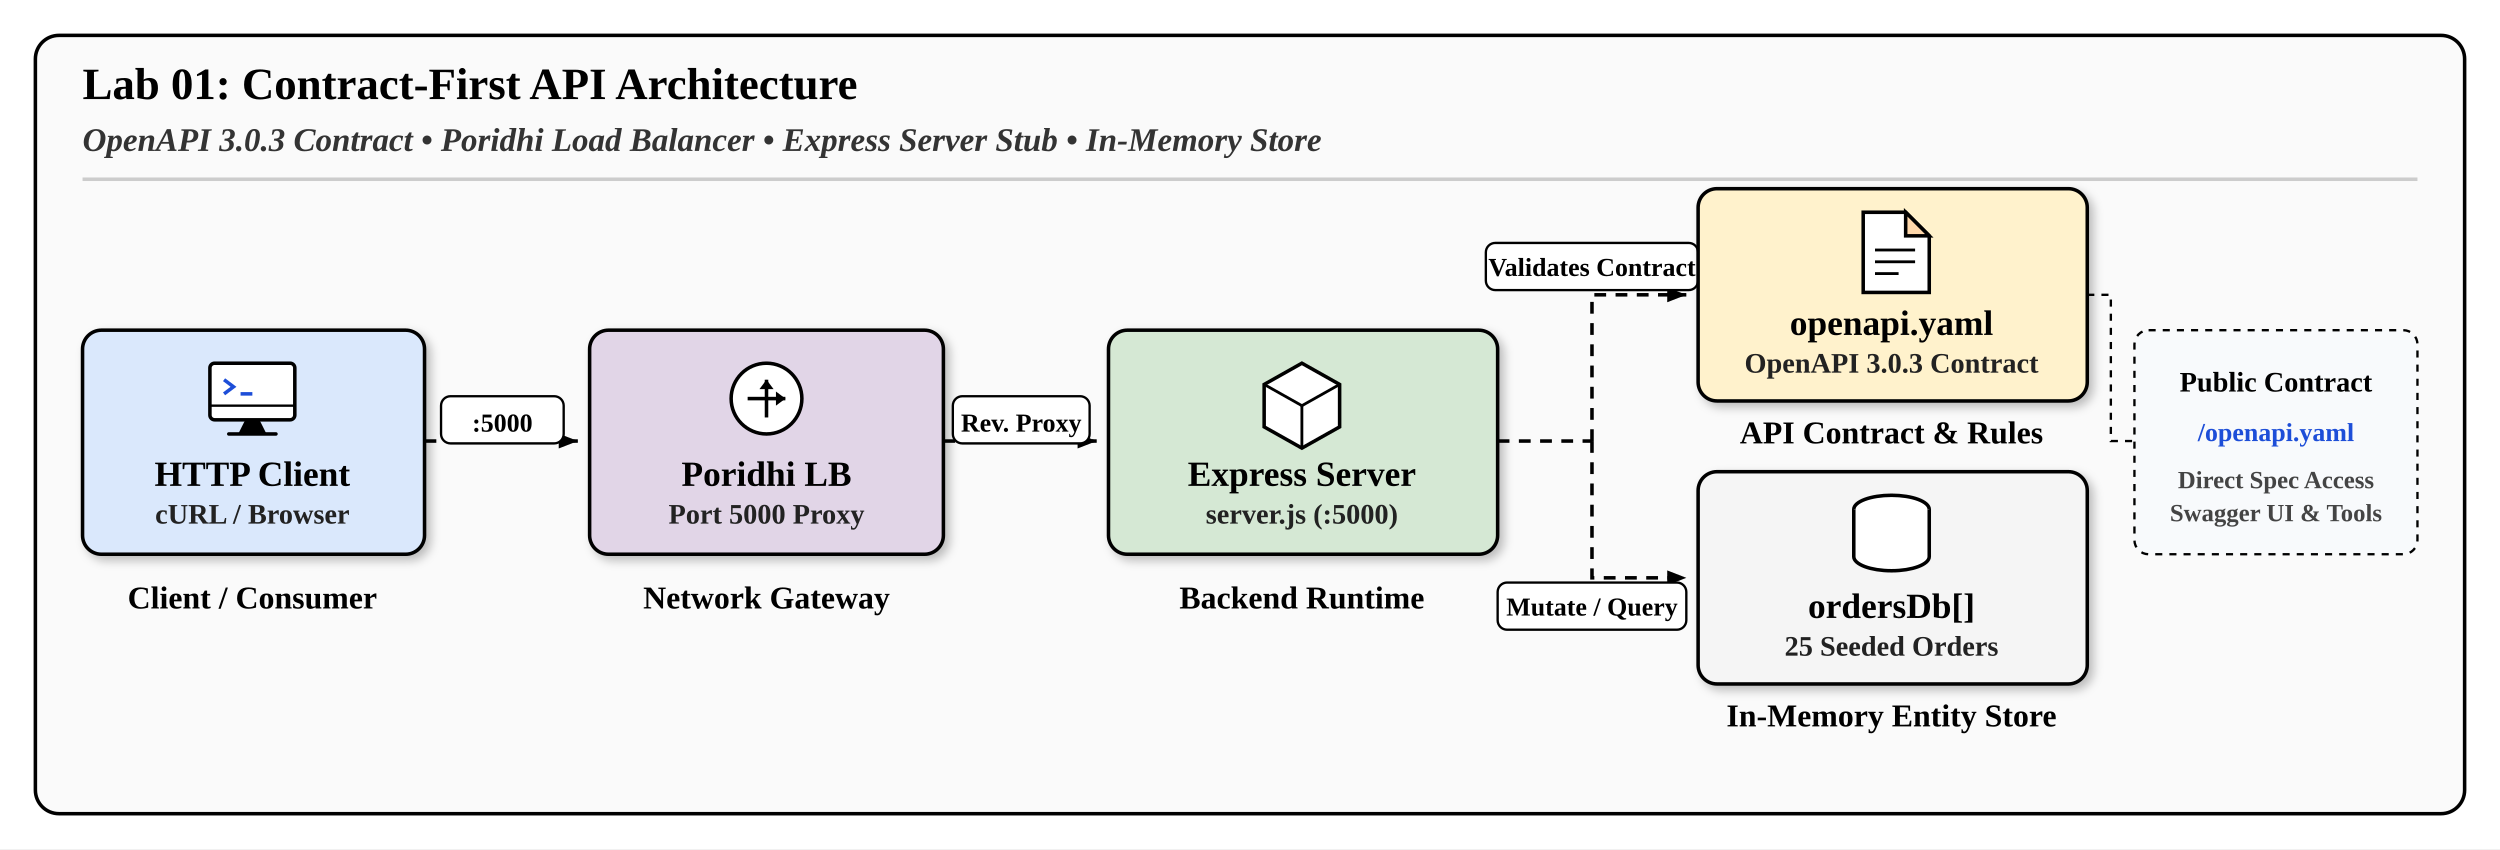
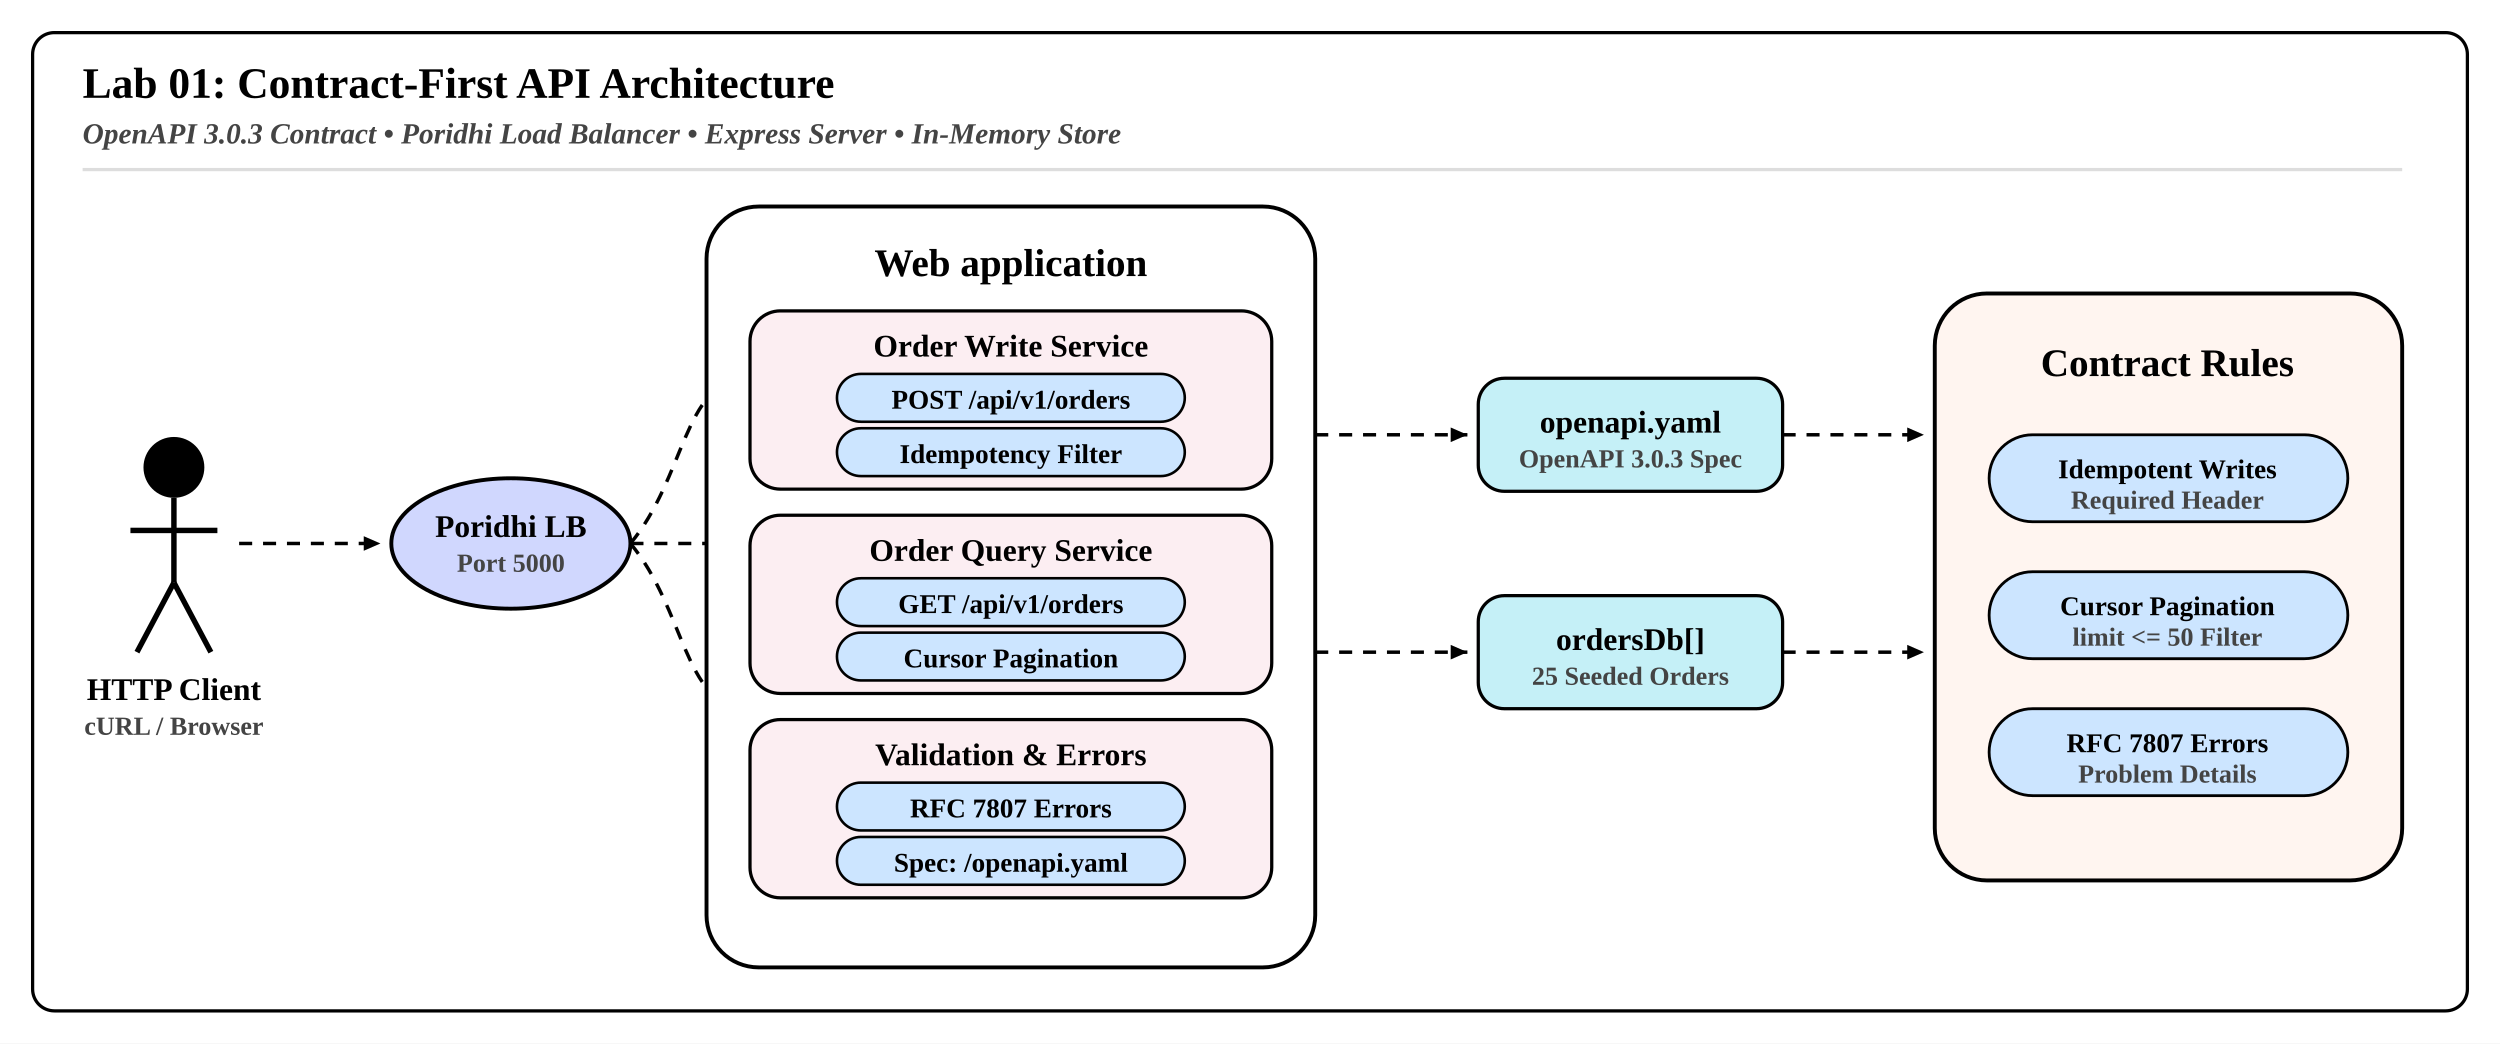
- <svg xmlns="http://www.w3.org/2000/svg" viewBox="0 0 1060 360" width="1060" height="360">
+ <svg xmlns="http://www.w3.org/2000/svg" viewBox="0 0 1150 480" width="1150" height="480">
  <defs>
-     <filter id="dropShadow" x="-12%" y="-12%" width="135%" height="145%">
-       <feDropShadow dx="2" dy="2" stdDeviation="2" flood-color="#000000" flood-opacity="0.25" />
-     </filter>
-     <marker id="arrow" viewBox="0 0 10 10" refX="9" refY="5" markerWidth="6" markerHeight="6" orient="auto-start-reverse">
-       <path d="M 0 1.5 L 9 5 L 0 8.5 z" fill="#000000" />
+     <marker id="arrow" viewBox="0 0 10 10" refX="8" refY="5" markerWidth="6" markerHeight="6" orient="auto-start-reverse">
+       <path d="M 0 1.5 L 8 5 L 0 8.5 z" fill="#000000" />
    </marker>
    <style>
      text {
        font-family: "Times New Roman", Times, "Liberation Serif", serif;
        font-weight: bold;
        fill: #000000;
      }
-       .banner-title {
-         font-size: 19px;
-         font-weight: bold;
-         fill: #000000;
+       .banner-title { font-size: 20px; font-weight: bold; }
+       .banner-sub { font-size: 13.5px; fill: #444444; font-style: italic; }
+       .group-title { font-size: 18px; text-anchor: middle; }
+       .card-title { font-size: 14.5px; text-anchor: middle; }
+       .pill-text { font-size: 12.5px; text-anchor: middle; }
+       .box-title { font-size: 14.5px; text-anchor: middle; }
+       .box-sub { font-size: 12px; text-anchor: middle; fill: #444444; }
+       .flow-arrow {
+         stroke: #000000;
+         stroke-width: 1.6;
+         stroke-dasharray: 6 5;
+         fill: none;
+         animation: flowAnimation 1s linear infinite;
      }
-       .banner-sub {
-         font-size: 14px;
-         font-weight: bold;
-         fill: #333333;
-         font-style: italic;
-       }
-       .card-title {
-         font-size: 15px;
-         font-weight: bold;
-         fill: #000000;
-         text-anchor: middle;
-       }
-       .card-detail {
-         font-size: 12px;
-         font-weight: bold;
-         fill: #222222;
-         text-anchor: middle;
-       }
-       .card-sub {
-         font-size: 13.5px;
-         font-weight: bold;
-         fill: #000000;
-         text-anchor: middle;
-       }
-       .badge-text {
-         font-size: 11px;
-         font-weight: bold;
-         fill: #000000;
-         text-anchor: middle;
-       }
-       .callout-title {
-         font-size: 12px;
-         font-weight: bold;
-         fill: #000000;
-         text-anchor: middle;
-       }
-       .callout-body {
-         font-size: 11px;
-         font-weight: bold;
-         fill: #1d4ed8;
-         text-anchor: middle;
-       }
-       .callout-sub {
-         font-size: 10.5px;
-         font-weight: bold;
-         fill: #444444;
-         text-anchor: middle;
+       @keyframes flowAnimation {
+         from { stroke-dashoffset: 22; }
+         to { stroke-dashoffset: 0; }
      }
    </style>
  </defs>
  <rect width="100%" height="100%" fill="#ffffff" />
-   <rect x="15" y="15" width="1030" height="330" rx="10" fill="#fafafa" stroke="#000000" stroke-width="1.5" />
-   <g transform="translate(35, 42)">
-     <text x="0" y="0" class="banner-title">Lab 01: Contract-First API Architecture</text>
-     <text x="0" y="22" class="banner-sub">OpenAPI 3.0.3 Contract • Poridhi Load Balancer • Express Server Stub • In-Memory Store</text>
+   <rect x="15" y="15" width="1120" height="450" rx="10" fill="#ffffff" stroke="#000000" stroke-width="1.5" />
+   <text x="38" y="45" class="banner-title">Lab 01: Contract-First API Architecture</text>
+   <text x="38" y="66" class="banner-sub">OpenAPI 3.0.3 Contract • Poridhi Load Balancer • Express Server • In-Memory Store</text>
+   <line x1="38" y1="78" x2="1105" y2="78" stroke="#dddddd" stroke-width="1.5" />
+   <g id="client" transform="translate(55, 230)">
+     <circle cx="25" cy="-15" r="14" fill="#000000" />
+     <line x1="25" y1="-1" x2="25" y2="38" stroke="#000000" stroke-width="2.5" />
+     <line x1="5" y1="14" x2="45" y2="14" stroke="#000000" stroke-width="2.5" />
+     <line x1="25" y1="38" x2="8" y2="70" stroke="#000000" stroke-width="2.5" />
+     <line x1="25" y1="38" x2="42" y2="70" stroke="#000000" stroke-width="2.5" />
+     <text x="25" y="92" class="box-title">HTTP Client</text>
+     <text x="25" y="108" class="box-sub">cURL / Browser</text>
  </g>
-   <line x1="35" y1="76" x2="1025" y2="76" stroke="#cccccc" stroke-width="1.5" />
-   <g transform="translate(35, 140)">
-     <rect x="0" y="0" width="145" height="95" rx="8" fill="#dae8fc" stroke="#000000" stroke-width="1.5" filter="url(#dropShadow)" />
-     <g transform="translate(54, 12)">
-       <rect x="0" y="2" width="36" height="24" rx="2" fill="#ffffff" stroke="#000000" stroke-width="1.5" />
-       <line x1="0" y1="20" x2="36" y2="20" stroke="#000000" stroke-width="1" />
-       <polygon points="15,26 21,26 24,32 12,32" fill="#000000" />
-       <line x1="8" y1="32" x2="28" y2="32" stroke="#000000" stroke-width="1.5" stroke-linecap="round" />
-       <polyline points="6,9 10,12 6,15" fill="none" stroke="#1d4ed8" stroke-width="1.5" />
-       <line x1="13" y1="15" x2="18" y2="15" stroke="#1d4ed8" stroke-width="1.5" />
+   <path d="M 110 250 L 175 250" class="flow-arrow" marker-end="url(#arrow)">
+     <animate attributeName="stroke-dashoffset" from="22" to="0" dur="1s" repeatCount="indefinite" />
+   </path>
+   <g id="lb" transform="translate(180, 210)">
+     <ellipse cx="55" cy="40" rx="55" ry="30" fill="#d0d7fe" stroke="#000000" stroke-width="1.8" />
+     <text x="55" y="37" class="box-title">Poridhi LB</text>
+     <text x="55" y="53" class="box-sub">Port 5000</text>
+   </g>
+   <path d="M 290 250 C 315 220, 315 175, 342 175" class="flow-arrow" marker-end="url(#arrow)">
+     <animate attributeName="stroke-dashoffset" from="22" to="0" dur="1s" repeatCount="indefinite" />
+   </path>
+   <path d="M 290 250 L 342 250" class="flow-arrow" marker-end="url(#arrow)">
+     <animate attributeName="stroke-dashoffset" from="22" to="0" dur="1s" repeatCount="indefinite" />
+   </path>
+   <path d="M 290 250 C 315 280, 315 325, 342 325" class="flow-arrow" marker-end="url(#arrow)">
+     <animate attributeName="stroke-dashoffset" from="22" to="0" dur="1s" repeatCount="indefinite" />
+   </path>
+   <g id="web-app" transform="translate(325, 95)">
+     <rect x="0" y="0" width="280" height="350" rx="24" fill="#ffffff" stroke="#000000" stroke-width="1.8" />
+     <text x="140" y="32" class="group-title">Web application</text>
+     <g transform="translate(20, 48)">
+       <rect x="0" y="0" width="240" height="82" rx="14" fill="#fceef2" stroke="#000000" stroke-width="1.5" />
+       <text x="120" y="21" class="card-title">Order Write Service</text>
+       <rect x="40" y="29" width="160" height="22" rx="11" fill="#cce5ff" stroke="#000000" stroke-width="1.2" />
+       <text x="120" y="45" class="pill-text">POST /api/v1/orders</text>
+       <rect x="40" y="54" width="160" height="22" rx="11" fill="#cce5ff" stroke="#000000" stroke-width="1.2" />
+       <text x="120" y="70" class="pill-text">Idempotency Filter</text>
    </g>
-     <text x="72" y="66" class="card-title">HTTP Client</text>
-     <text x="72" y="82" class="card-detail">cURL / Browser</text>
-     <text x="72" y="118" class="card-sub">Client / Consumer</text>
+     <g transform="translate(20, 142)">
+       <rect x="0" y="0" width="240" height="82" rx="14" fill="#fceef2" stroke="#000000" stroke-width="1.5" />
+       <text x="120" y="21" class="card-title">Order Query Service</text>
+       <rect x="40" y="29" width="160" height="22" rx="11" fill="#cce5ff" stroke="#000000" stroke-width="1.2" />
+       <text x="120" y="45" class="pill-text">GET /api/v1/orders</text>
+       <rect x="40" y="54" width="160" height="22" rx="11" fill="#cce5ff" stroke="#000000" stroke-width="1.2" />
+       <text x="120" y="70" class="pill-text">Cursor Pagination</text>
+     </g>
+     <g transform="translate(20, 236)">
+       <rect x="0" y="0" width="240" height="82" rx="14" fill="#fceef2" stroke="#000000" stroke-width="1.5" />
+       <text x="120" y="21" class="card-title">Validation &amp; Errors</text>
+       <rect x="40" y="29" width="160" height="22" rx="11" fill="#cce5ff" stroke="#000000" stroke-width="1.2" />
+       <text x="120" y="45" class="pill-text">RFC 7807 Errors</text>
+       <rect x="40" y="54" width="160" height="22" rx="11" fill="#cce5ff" stroke="#000000" stroke-width="1.2" />
+       <text x="120" y="70" class="pill-text">Spec: /openapi.yaml</text>
+     </g>
  </g>
-   <path d="M 180 187 L 245 187" fill="none" stroke="#000000" stroke-width="1.5" stroke-dasharray="5,4" marker-end="url(#arrow)" />
-   <rect x="187" y="168" width="52" height="20" rx="4" fill="#ffffff" stroke="#000000" stroke-width="1" />
-   <text x="213" y="183" class="badge-text">:5000</text>
-   <g transform="translate(250, 140)">
-     <rect x="0" y="0" width="150" height="95" rx="8" fill="#e1d5e7" stroke="#000000" stroke-width="1.5" filter="url(#dropShadow)" />
-     <g transform="translate(55, 12)">
-       <circle cx="20" cy="17" r="15" fill="#ffffff" stroke="#000000" stroke-width="1.5" />
-       <line x1="12" y1="17" x2="28" y2="17" stroke="#000000" stroke-width="1.5" />
-       <polygon points="28,17 24,14 24,20" fill="#000000" />
-       <line x1="20" y1="9" x2="20" y2="25" stroke="#000000" stroke-width="1.5" />
-       <polygon points="20,9 17,13 23,13" fill="#000000" />
-     </g>
-     <text x="75" y="66" class="card-title">Poridhi LB</text>
-     <text x="75" y="82" class="card-detail">Port 5000 Proxy</text>
-     <text x="75" y="118" class="card-sub">Network Gateway</text>
+   <path d="M 605 200 L 675 200" class="flow-arrow" marker-end="url(#arrow)">
+     <animate attributeName="stroke-dashoffset" from="22" to="0" dur="1s" repeatCount="indefinite" />
+   </path>
+   <path d="M 605 300 L 675 300" class="flow-arrow" marker-end="url(#arrow)">
+     <animate attributeName="stroke-dashoffset" from="22" to="0" dur="1s" repeatCount="indefinite" />
+   </path>
+   <g id="openapi-box" transform="translate(680, 174)">
+     <rect x="0" y="0" width="140" height="52" rx="12" fill="#c5f0f7" stroke="#000000" stroke-width="1.5" />
+     <text x="70" y="25" class="box-title">openapi.yaml</text>
+     <text x="70" y="41" class="box-sub">OpenAPI 3.0.3 Spec</text>
  </g>
-   <path d="M 400 187 L 465 187" fill="none" stroke="#000000" stroke-width="1.5" stroke-dasharray="5,4" marker-end="url(#arrow)" />
-   <rect x="404" y="168" width="58" height="20" rx="4" fill="#ffffff" stroke="#000000" stroke-width="1" />
-   <text x="433" y="183" class="badge-text">Rev. Proxy</text>
-   <g transform="translate(470, 140)">
-     <rect x="0" y="0" width="165" height="95" rx="8" fill="#d5e8d4" stroke="#000000" stroke-width="1.5" filter="url(#dropShadow)" />
-     <g transform="translate(62, 12)">
-       <polygon points="20,2 36,11 36,29 20,38 4,29 4,11" fill="#ffffff" stroke="#000000" stroke-width="1.5" />
-       <line x1="20" y1="20" x2="20" y2="38" stroke="#000000" stroke-width="1.2" />
-       <line x1="20" y1="20" x2="36" y2="11" stroke="#000000" stroke-width="1.2" />
-       <line x1="20" y1="20" x2="4" y2="11" stroke="#000000" stroke-width="1.2" />
-     </g>
-     <text x="82" y="66" class="card-title">Express Server</text>
-     <text x="82" y="82" class="card-detail">server.js (:5000)</text>
-     <text x="82" y="118" class="card-sub">Backend Runtime</text>
+   <g id="orders-db" transform="translate(680, 274)">
+     <rect x="0" y="0" width="140" height="52" rx="12" fill="#c5f0f7" stroke="#000000" stroke-width="1.5" />
+     <text x="70" y="25" class="box-title">ordersDb[]</text>
+     <text x="70" y="41" class="box-sub">25 Seeded Orders</text>
  </g>
-   <path d="M 635 187 L 675 187" fill="none" stroke="#000000" stroke-width="1.5" stroke-dasharray="5,4" />
-   <path d="M 675 187 L 675 125 L 715 125" fill="none" stroke="#000000" stroke-width="1.5" stroke-dasharray="5,4" marker-end="url(#arrow)" />
-   <rect x="630" y="103" width="90" height="20" rx="4" fill="#ffffff" stroke="#000000" stroke-width="1" />
-   <text x="675" y="117" class="badge-text">Validates Contract</text>
-   <path d="M 675 187 L 675 245 L 715 245" fill="none" stroke="#000000" stroke-width="1.5" stroke-dasharray="5,4" marker-end="url(#arrow)" />
-   <rect x="635" y="247" width="80" height="20" rx="4" fill="#ffffff" stroke="#000000" stroke-width="1" />
-   <text x="675" y="261" class="badge-text">Mutate / Query</text>
-   <g transform="translate(720, 80)">
-     <rect x="0" y="0" width="165" height="90" rx="8" fill="#fff2cc" stroke="#000000" stroke-width="1.5" filter="url(#dropShadow)" />
-     <g transform="translate(65, 8)">
-       <polygon points="5,2 23,2 33,12 33,36 5,36" fill="#ffffff" stroke="#000000" stroke-width="1.5" />
-       <polygon points="23,2 23,12 33,12" fill="#fed7aa" stroke="#000000" stroke-width="1.5" />
-       <line x1="10" y1="18" x2="27" y2="18" stroke="#000000" stroke-width="1.2" />
-       <line x1="10" y1="23" x2="27" y2="23" stroke="#000000" stroke-width="1.2" />
-       <line x1="10" y1="28" x2="20" y2="28" stroke="#000000" stroke-width="1.2" />
-     </g>
-     <text x="82" y="62" class="card-title">openapi.yaml</text>
-     <text x="82" y="78" class="card-detail">OpenAPI 3.0.3 Contract</text>
-     <text x="82" y="108" class="card-sub">API Contract &amp; Rules</text>
+   <path d="M 820 200 L 885 200" class="flow-arrow" marker-end="url(#arrow)">
+     <animate attributeName="stroke-dashoffset" from="22" to="0" dur="1s" repeatCount="indefinite" />
+   </path>
+   <path d="M 820 300 L 885 300" class="flow-arrow" marker-end="url(#arrow)">
+     <animate attributeName="stroke-dashoffset" from="22" to="0" dur="1s" repeatCount="indefinite" />
+   </path>
+   <g id="contract-guarantees" transform="translate(890, 135)">
+     <rect x="0" y="0" width="215" height="270" rx="24" fill="#fff5f0" stroke="#000000" stroke-width="1.8" />
+     <text x="107" y="38" class="group-title">Contract Rules</text>
+     <rect x="25" y="65" width="165" height="40" rx="20" fill="#cce5ff" stroke="#000000" stroke-width="1.3" />
+     <text x="107" y="85" class="pill-text">Idempotent Writes</text>
+     <text x="107" y="99" class="box-sub">Required Header</text>
+     <rect x="25" y="128" width="165" height="40" rx="20" fill="#cce5ff" stroke="#000000" stroke-width="1.3" />
+     <text x="107" y="148" class="pill-text">Cursor Pagination</text>
+     <text x="107" y="162" class="box-sub">limit &lt;= 50 Filter</text>
+     <rect x="25" y="191" width="165" height="40" rx="20" fill="#cce5ff" stroke="#000000" stroke-width="1.3" />
+     <text x="107" y="211" class="pill-text">RFC 7807 Errors</text>
+     <text x="107" y="225" class="box-sub">Problem Details</text>
  </g>
-   <g transform="translate(720, 200)">
-     <rect x="0" y="0" width="165" height="90" rx="8" fill="#f5f5f5" stroke="#000000" stroke-width="1.5" filter="url(#dropShadow)" />
-     <g transform="translate(64, 8)">
-       <ellipse cx="18" cy="8" rx="16" ry="6" fill="#ffffff" stroke="#000000" stroke-width="1.5" />
-       <path d="M 2 8 L 2 18 A 16 6 0 0 0 34 18 L 34 8" fill="#ffffff" stroke="#000000" stroke-width="1.5" />
-       <path d="M 2 18 L 2 28 A 16 6 0 0 0 34 28 L 34 18" fill="#ffffff" stroke="#000000" stroke-width="1.5" />
-     </g>
-     <text x="82" y="62" class="card-title">ordersDb[]</text>
-     <text x="82" y="78" class="card-detail">25 Seeded Orders</text>
-     <text x="82" y="108" class="card-sub">In-Memory Entity Store</text>
-   </g>
-   <g transform="translate(905, 140)">
-     <rect x="0" y="0" width="120" height="95" rx="6" fill="#f8fafc" stroke="#000000" stroke-width="1" stroke-dasharray="3,3" />
-     <text x="60" y="26" class="callout-title">Public Contract</text>
-     <text x="60" y="47" class="callout-body">/openapi.yaml</text>
-     <text x="60" y="67" class="callout-sub">Direct Spec Access</text>
-     <text x="60" y="81" class="callout-sub">Swagger UI &amp; Tools</text>
-   </g>
-   <path d="M 885 125 L 895 125 L 895 187 L 905 187" fill="none" stroke="#000000" stroke-width="1" stroke-dasharray="3,3" />
</svg>
